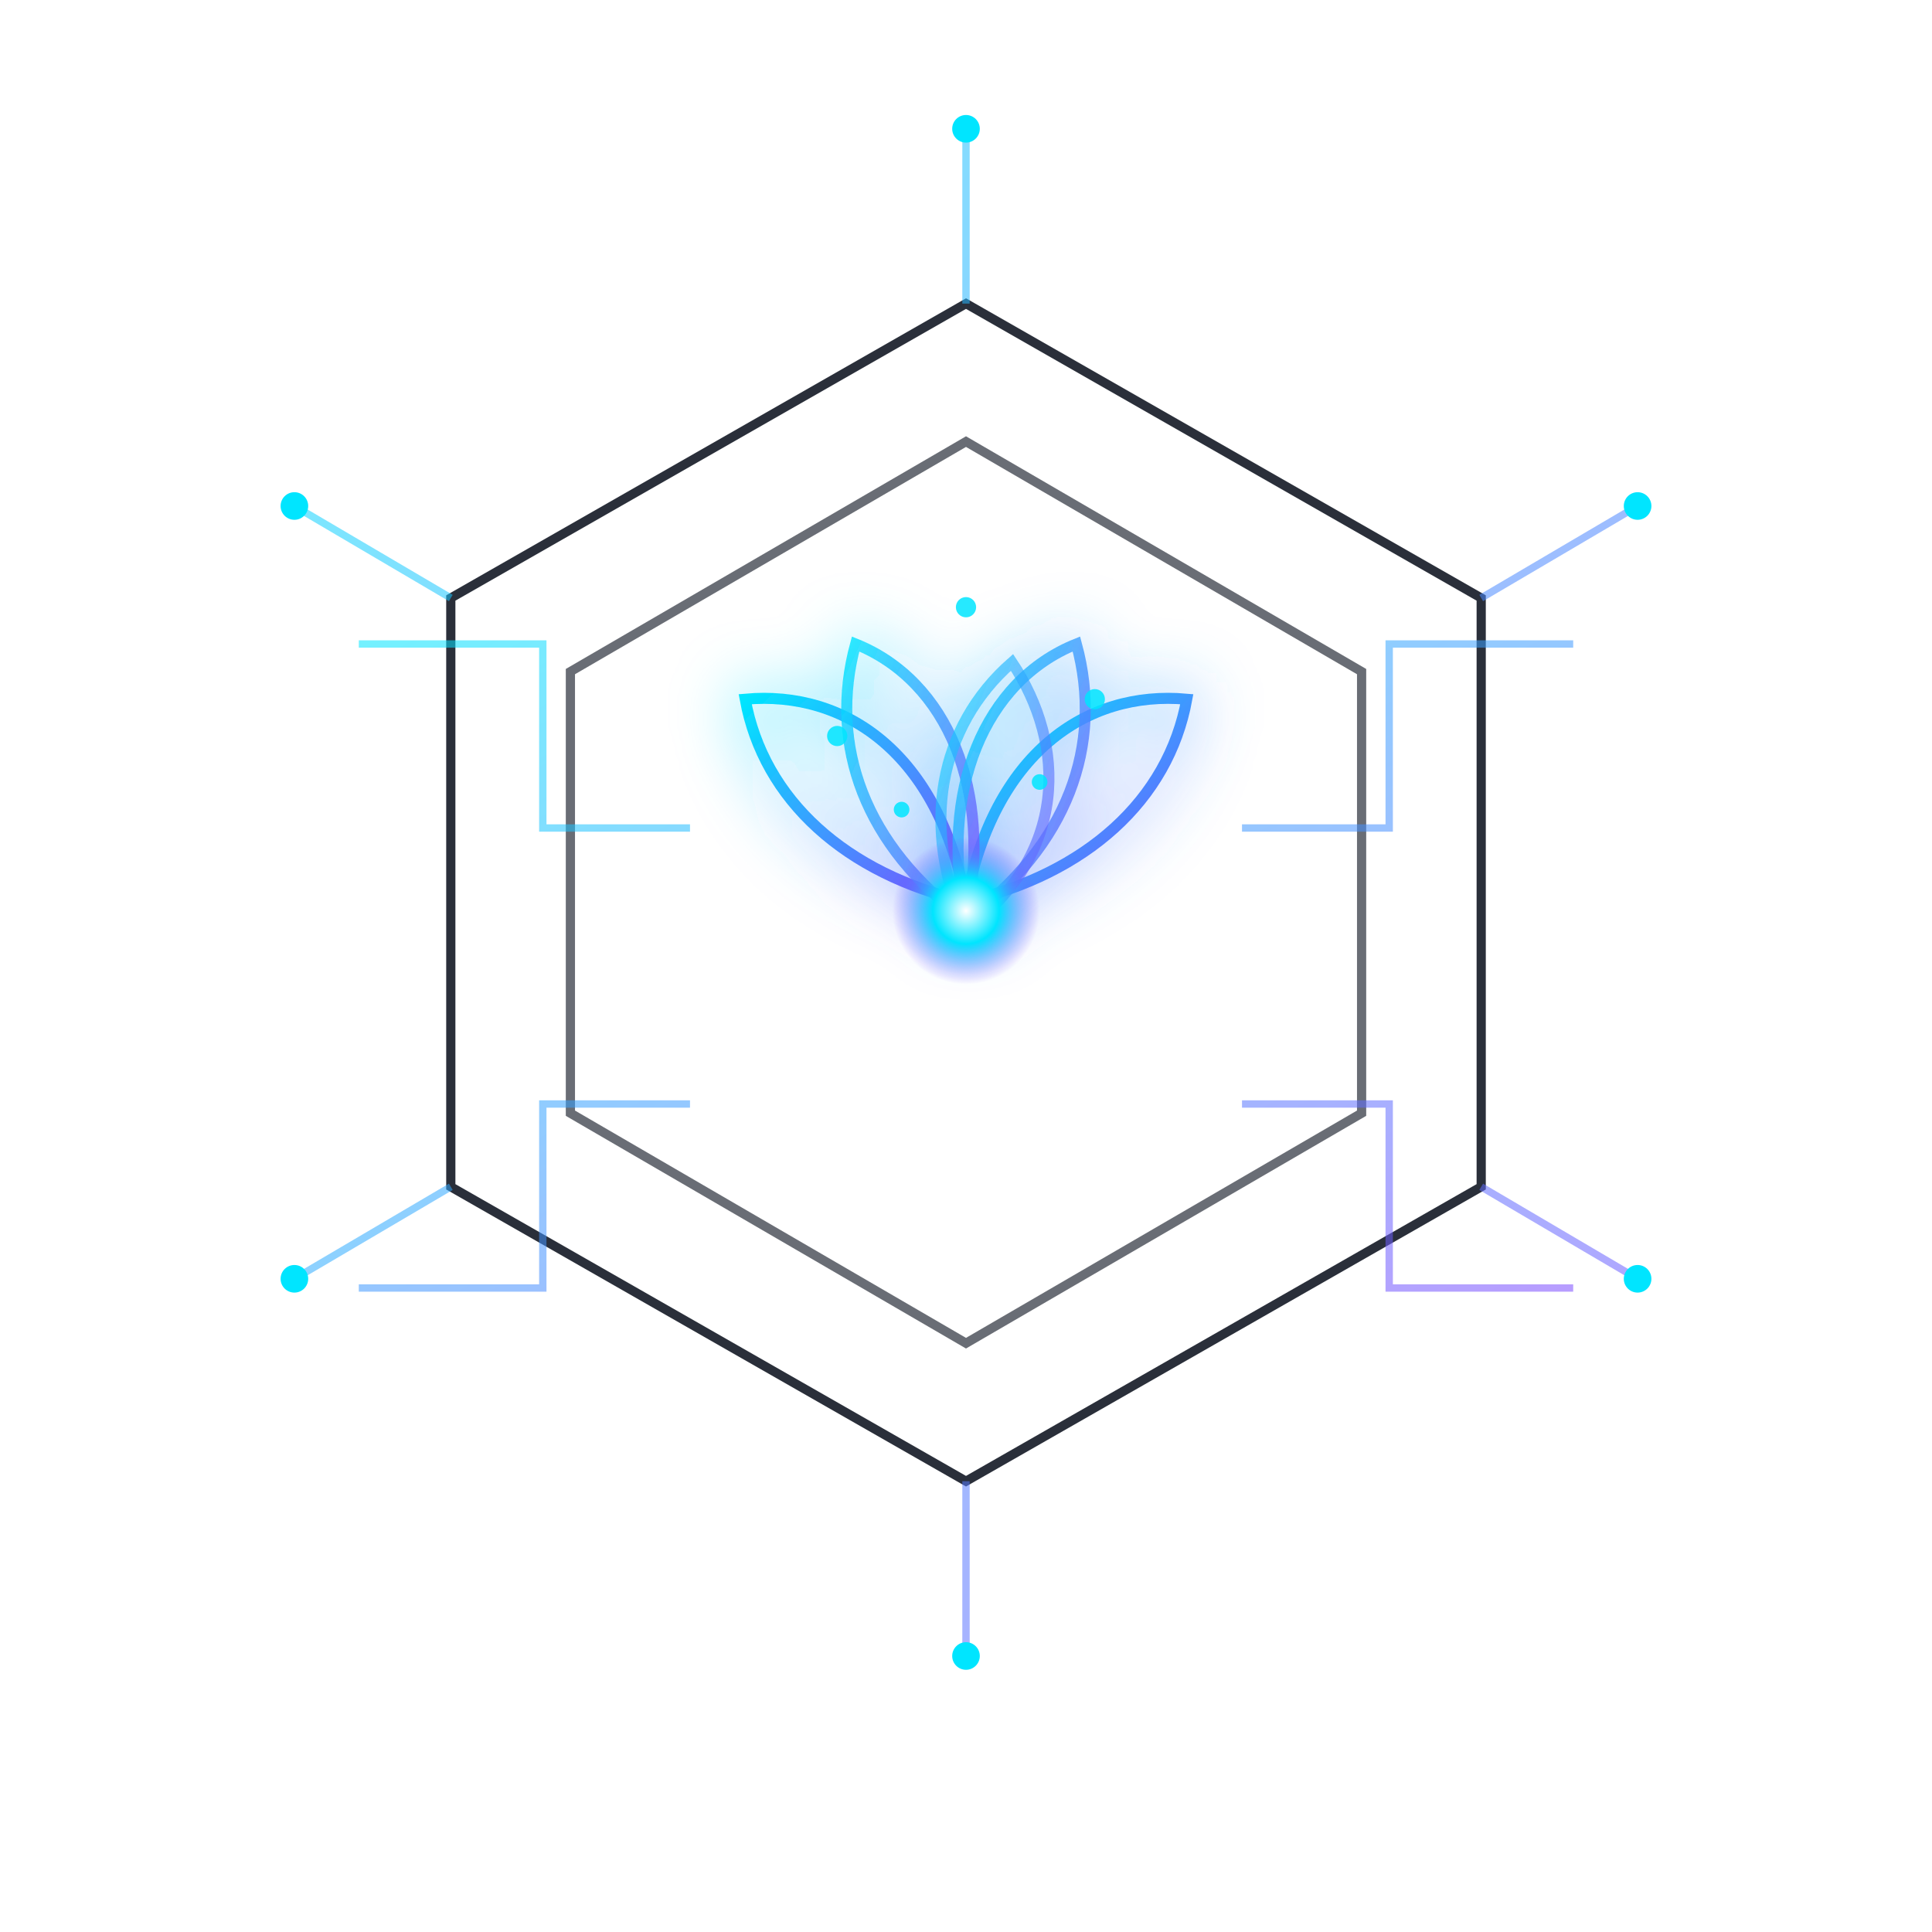
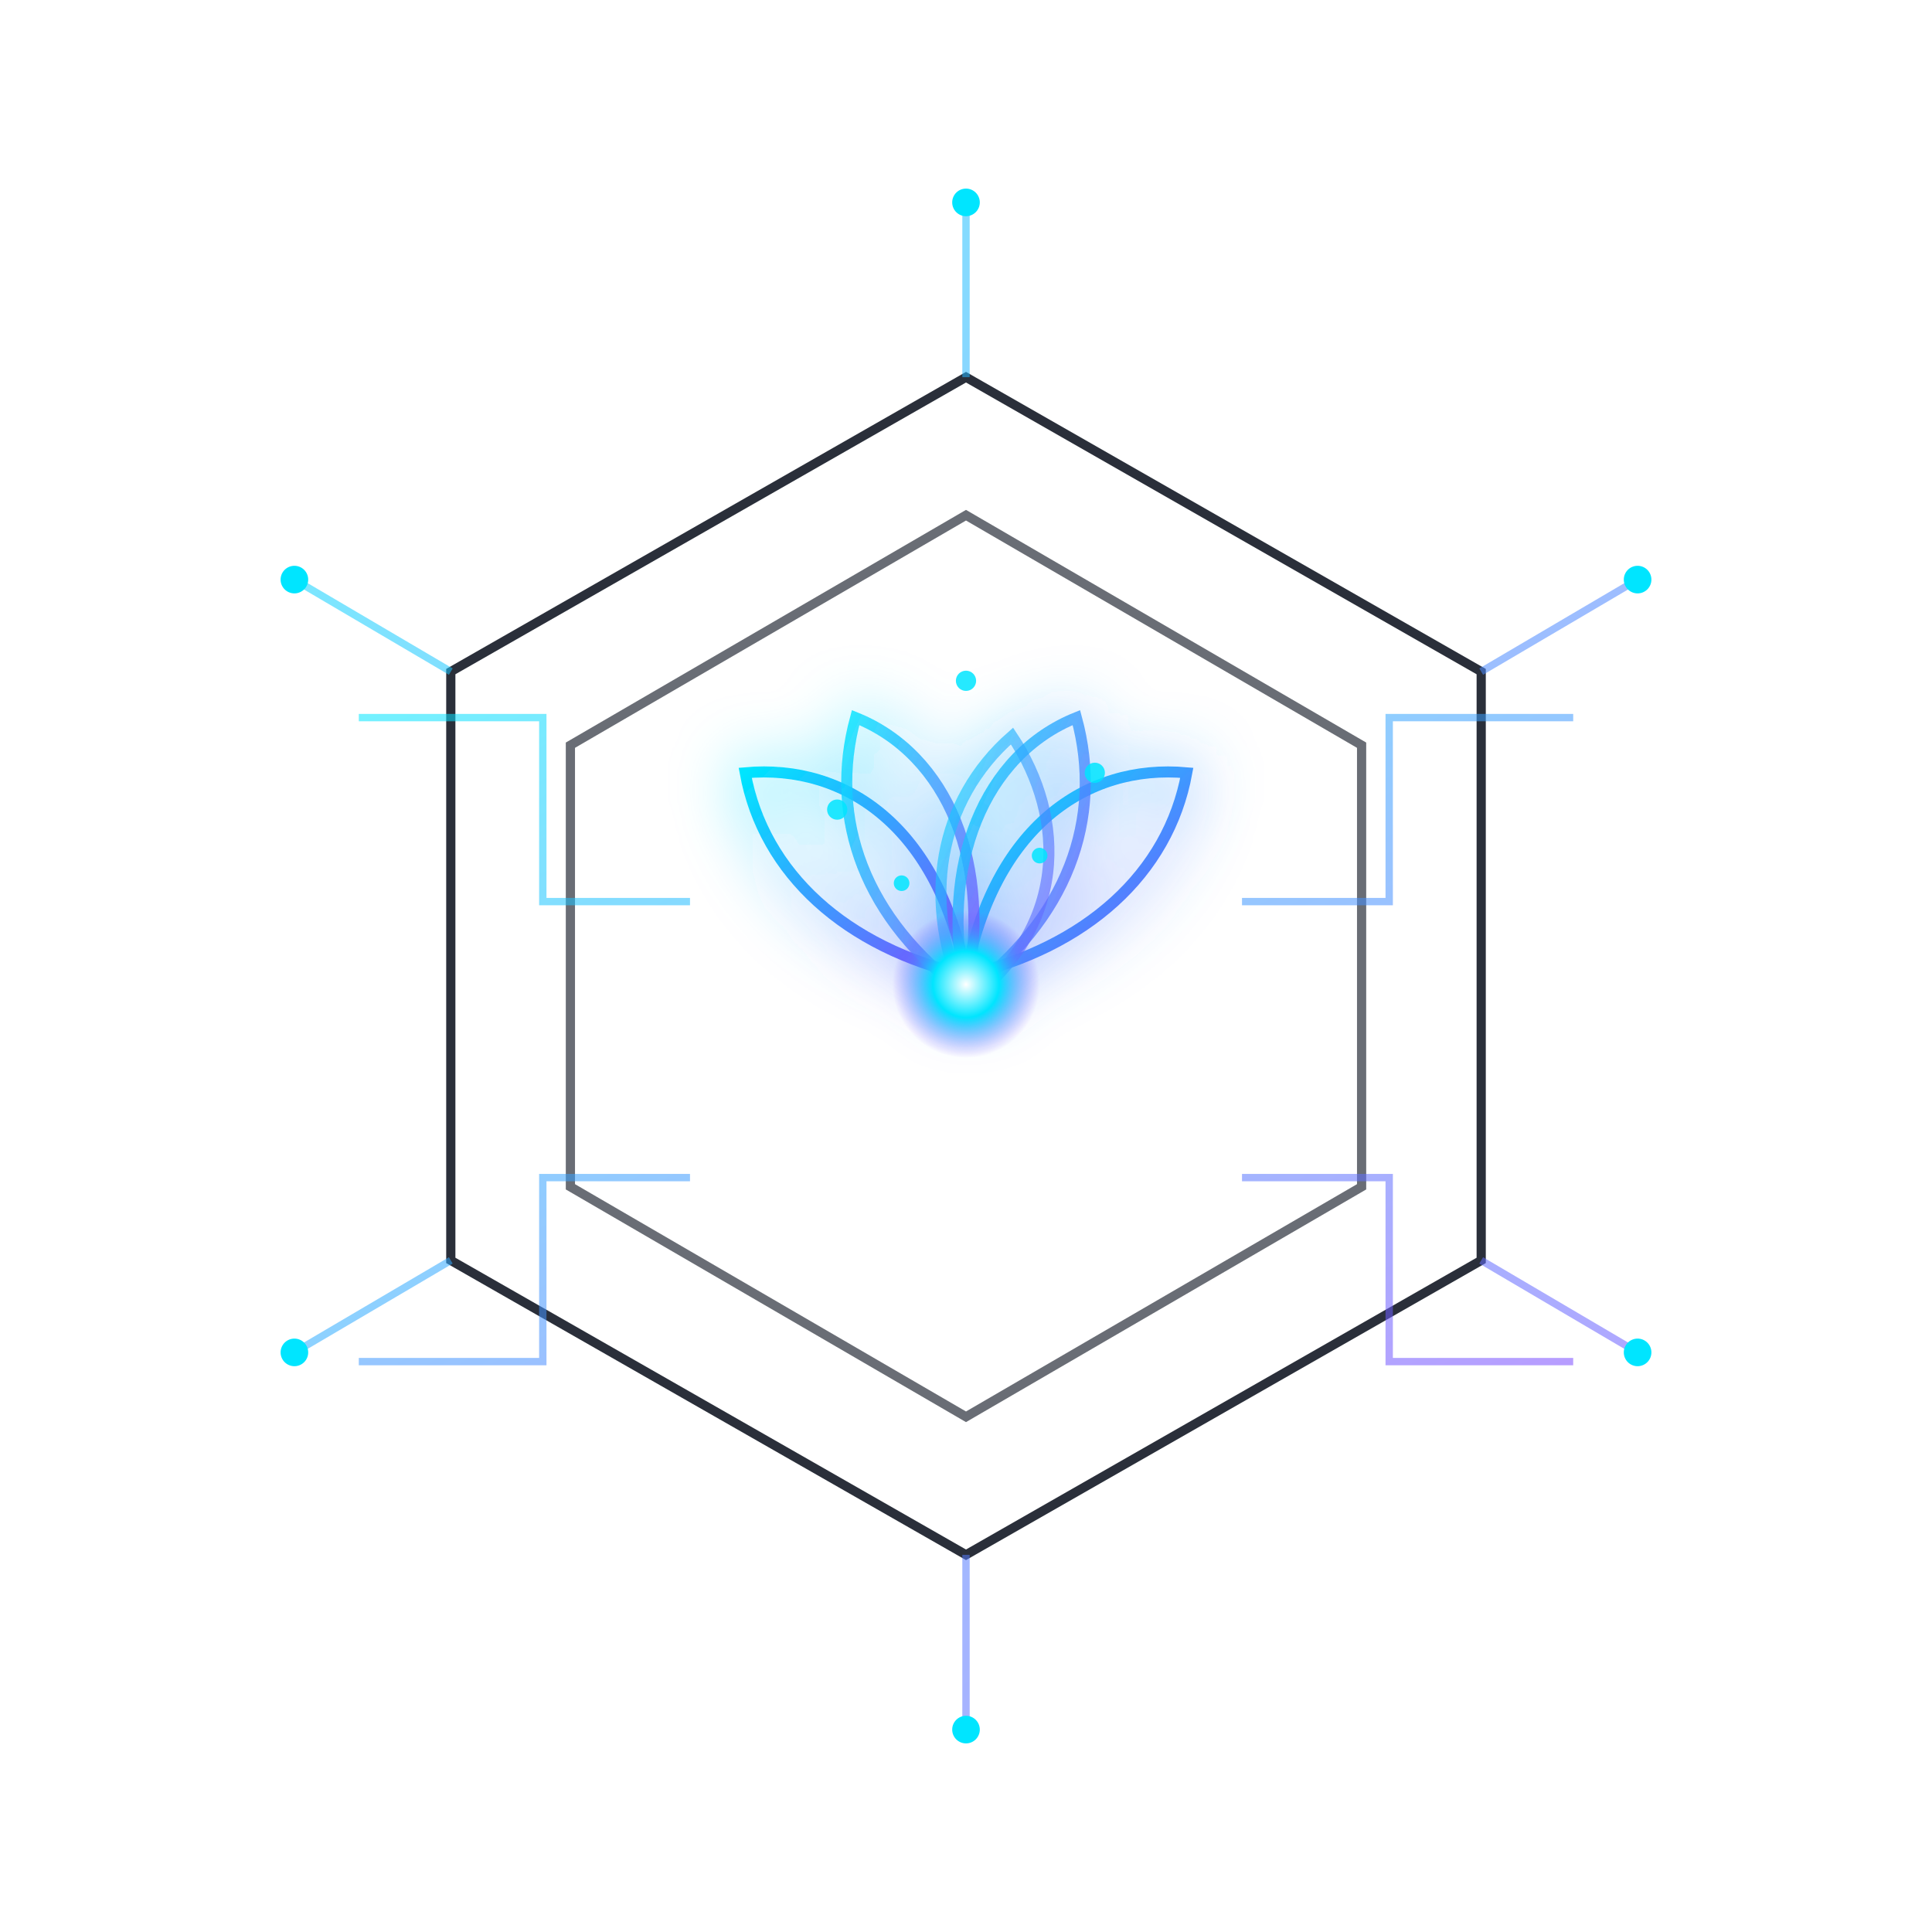
- <svg xmlns="http://www.w3.org/2000/svg" viewBox="0 0 420 420" role="img" aria-labelledby="emblem-title">
+ <svg xmlns="http://www.w3.org/2000/svg" viewBox="0 -16 420 420" role="img" aria-labelledby="emblem-title">
  <defs>
    <linearGradient id="holo" x1="0" y1="0" x2="1" y2="1">
      <stop offset="0%" stop-color="#00e5ff" />
      <stop offset="100%" stop-color="#7c4dff" />
    </linearGradient>
    <linearGradient id="stem" x1="0" y1="1" x2="0" y2="0">
      <stop offset="0%" stop-color="#7c4dff" stop-opacity=".25" />
      <stop offset="100%" stop-color="#00e5ff" />
    </linearGradient>
    <filter id="glow" x="-40%" y="-40%" width="180%" height="180%">
      <feGaussianBlur stdDeviation="7" result="b" />
      <feMerge>
        <feMergeNode in="b" />
        <feMergeNode in="SourceGraphic" />
      </feMerge>
    </filter>
    <radialGradient id="core" cx="50%" cy="50%" r="50%">
      <stop offset="0%" stop-color="#ffffff" />
      <stop offset="45%" stop-color="#00e5ff" />
      <stop offset="100%" stop-color="#7c4dff" stop-opacity="0" />
    </radialGradient>
  </defs>
  <g fill="none" stroke="#2a2f3a" stroke-width="2">
    <path d="M210 66 322 130v128l-112 64-112-64V130z" />
    <path d="M210 96 296 146v96l-86 50-86-50v-96z" opacity=".7" />
  </g>
  <g fill="none" stroke="url(#holo)" stroke-width="1.6" opacity=".55">
    <path d="M210 66V28M322 130l34-20M210 322v38M98 130 64 110M98 258 64 278M322 258l34 20" />
    <path d="M150 180h-32v-40H78M270 180h32v-40h40M150 240h-32v40H78M270 240h32v40h40" />
  </g>
  <g fill="#00e5ff">
    <circle cx="210" cy="28" r="3" />
    <circle cx="356" cy="110" r="3" />
    <circle cx="210" cy="360" r="3" />
    <circle cx="64" cy="110" r="3" />
    <circle cx="64" cy="278" r="3" />
    <circle cx="356" cy="278" r="3" />
  </g>
  <path d="M210 300c0-42 0-74 0-96" fill="none" stroke="url(#stem)" stroke-width="3" />
  <g filter="url(#glow)" fill="none" stroke="url(#holo)" stroke-width="2.4" stroke-linecap="round">
    <path d="M210 196c-26-6-44-22-48-44 22-2 42 12 48 44z" />
    <path d="M210 196c26-6 44-22 48-44-22-2-42 12-48 44z" />
    <path d="M210 200c-22-16-30-38-24-60 20 8 30 32 24 60z" opacity=".8" />
    <path d="M210 200c22-16 30-38 24-60-20 8-30 32-24 60z" opacity=".8" />
    <path d="M210 202c-10-22-6-44 10-58 12 18 12 42-10 58z" opacity=".65" />
  </g>
  <g fill="#00e5ff" opacity=".85">
    <circle cx="182" cy="160" r="2.2" />
    <circle cx="238" cy="152" r="2.2" />
    <circle cx="210" cy="132" r="2.2" />
    <circle cx="196" cy="176" r="1.7" />
    <circle cx="226" cy="170" r="1.7" />
  </g>
  <circle cx="210" cy="198" r="16" fill="url(#core)" />
</svg>
